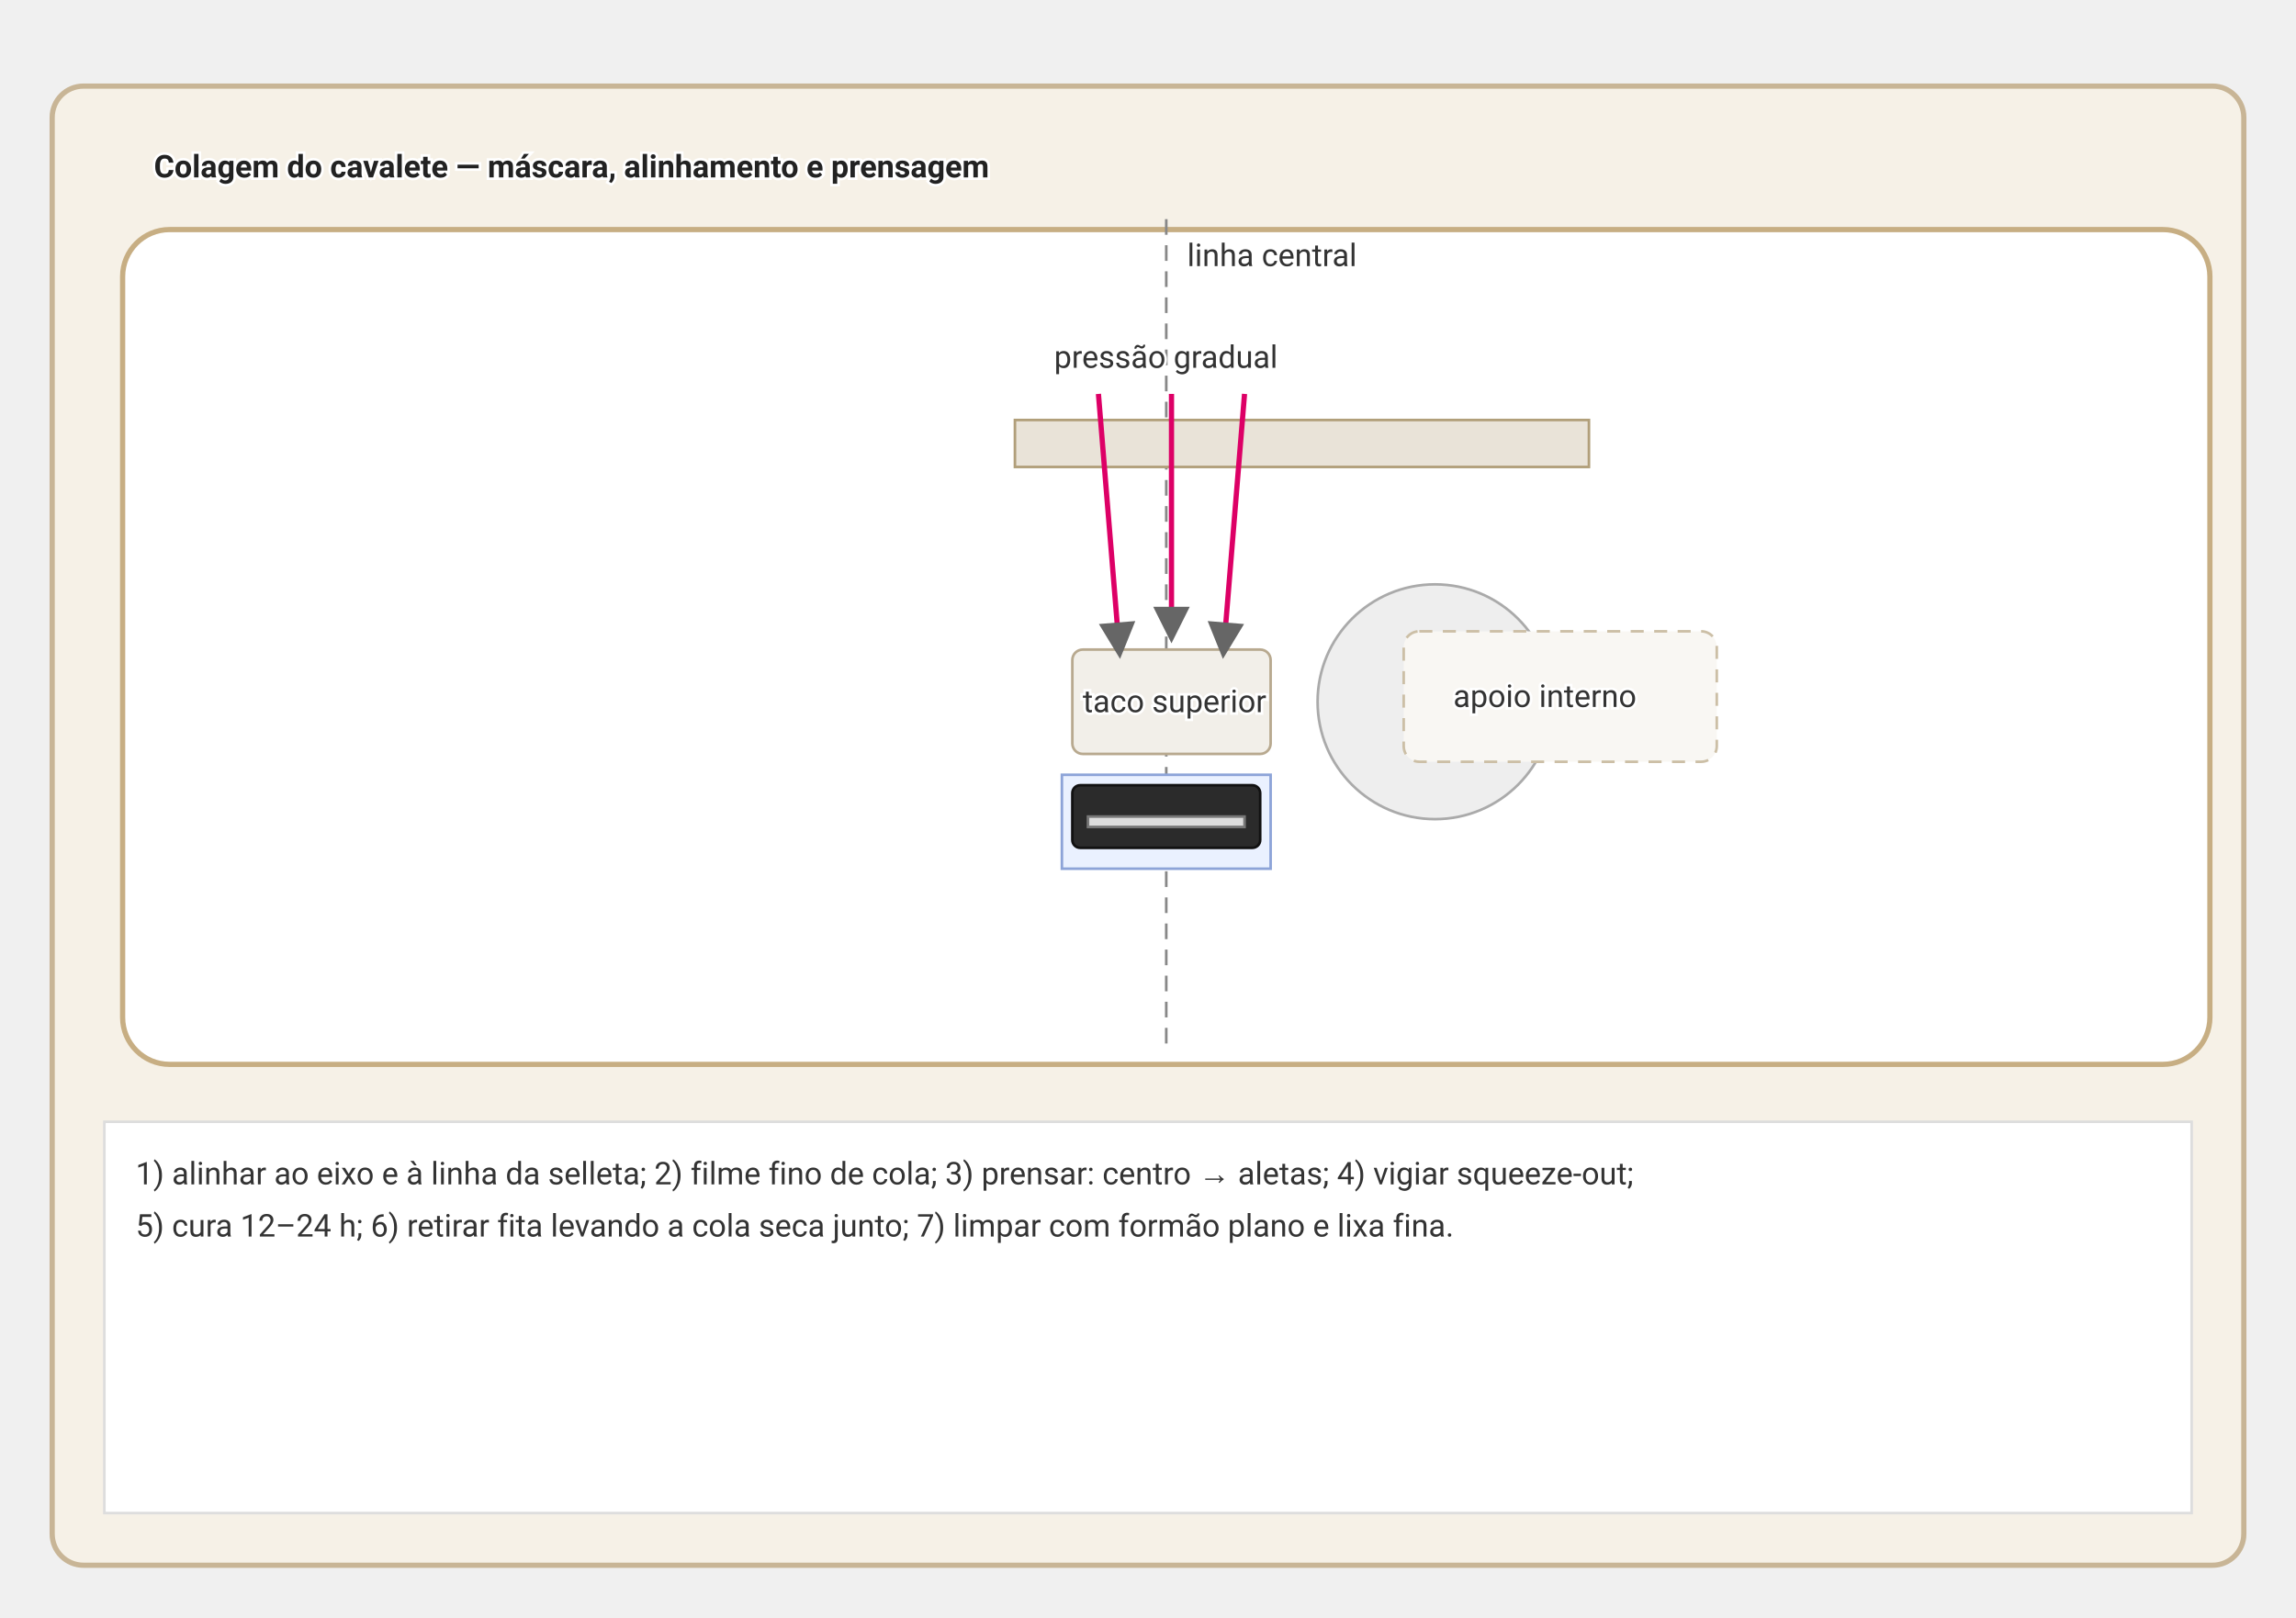
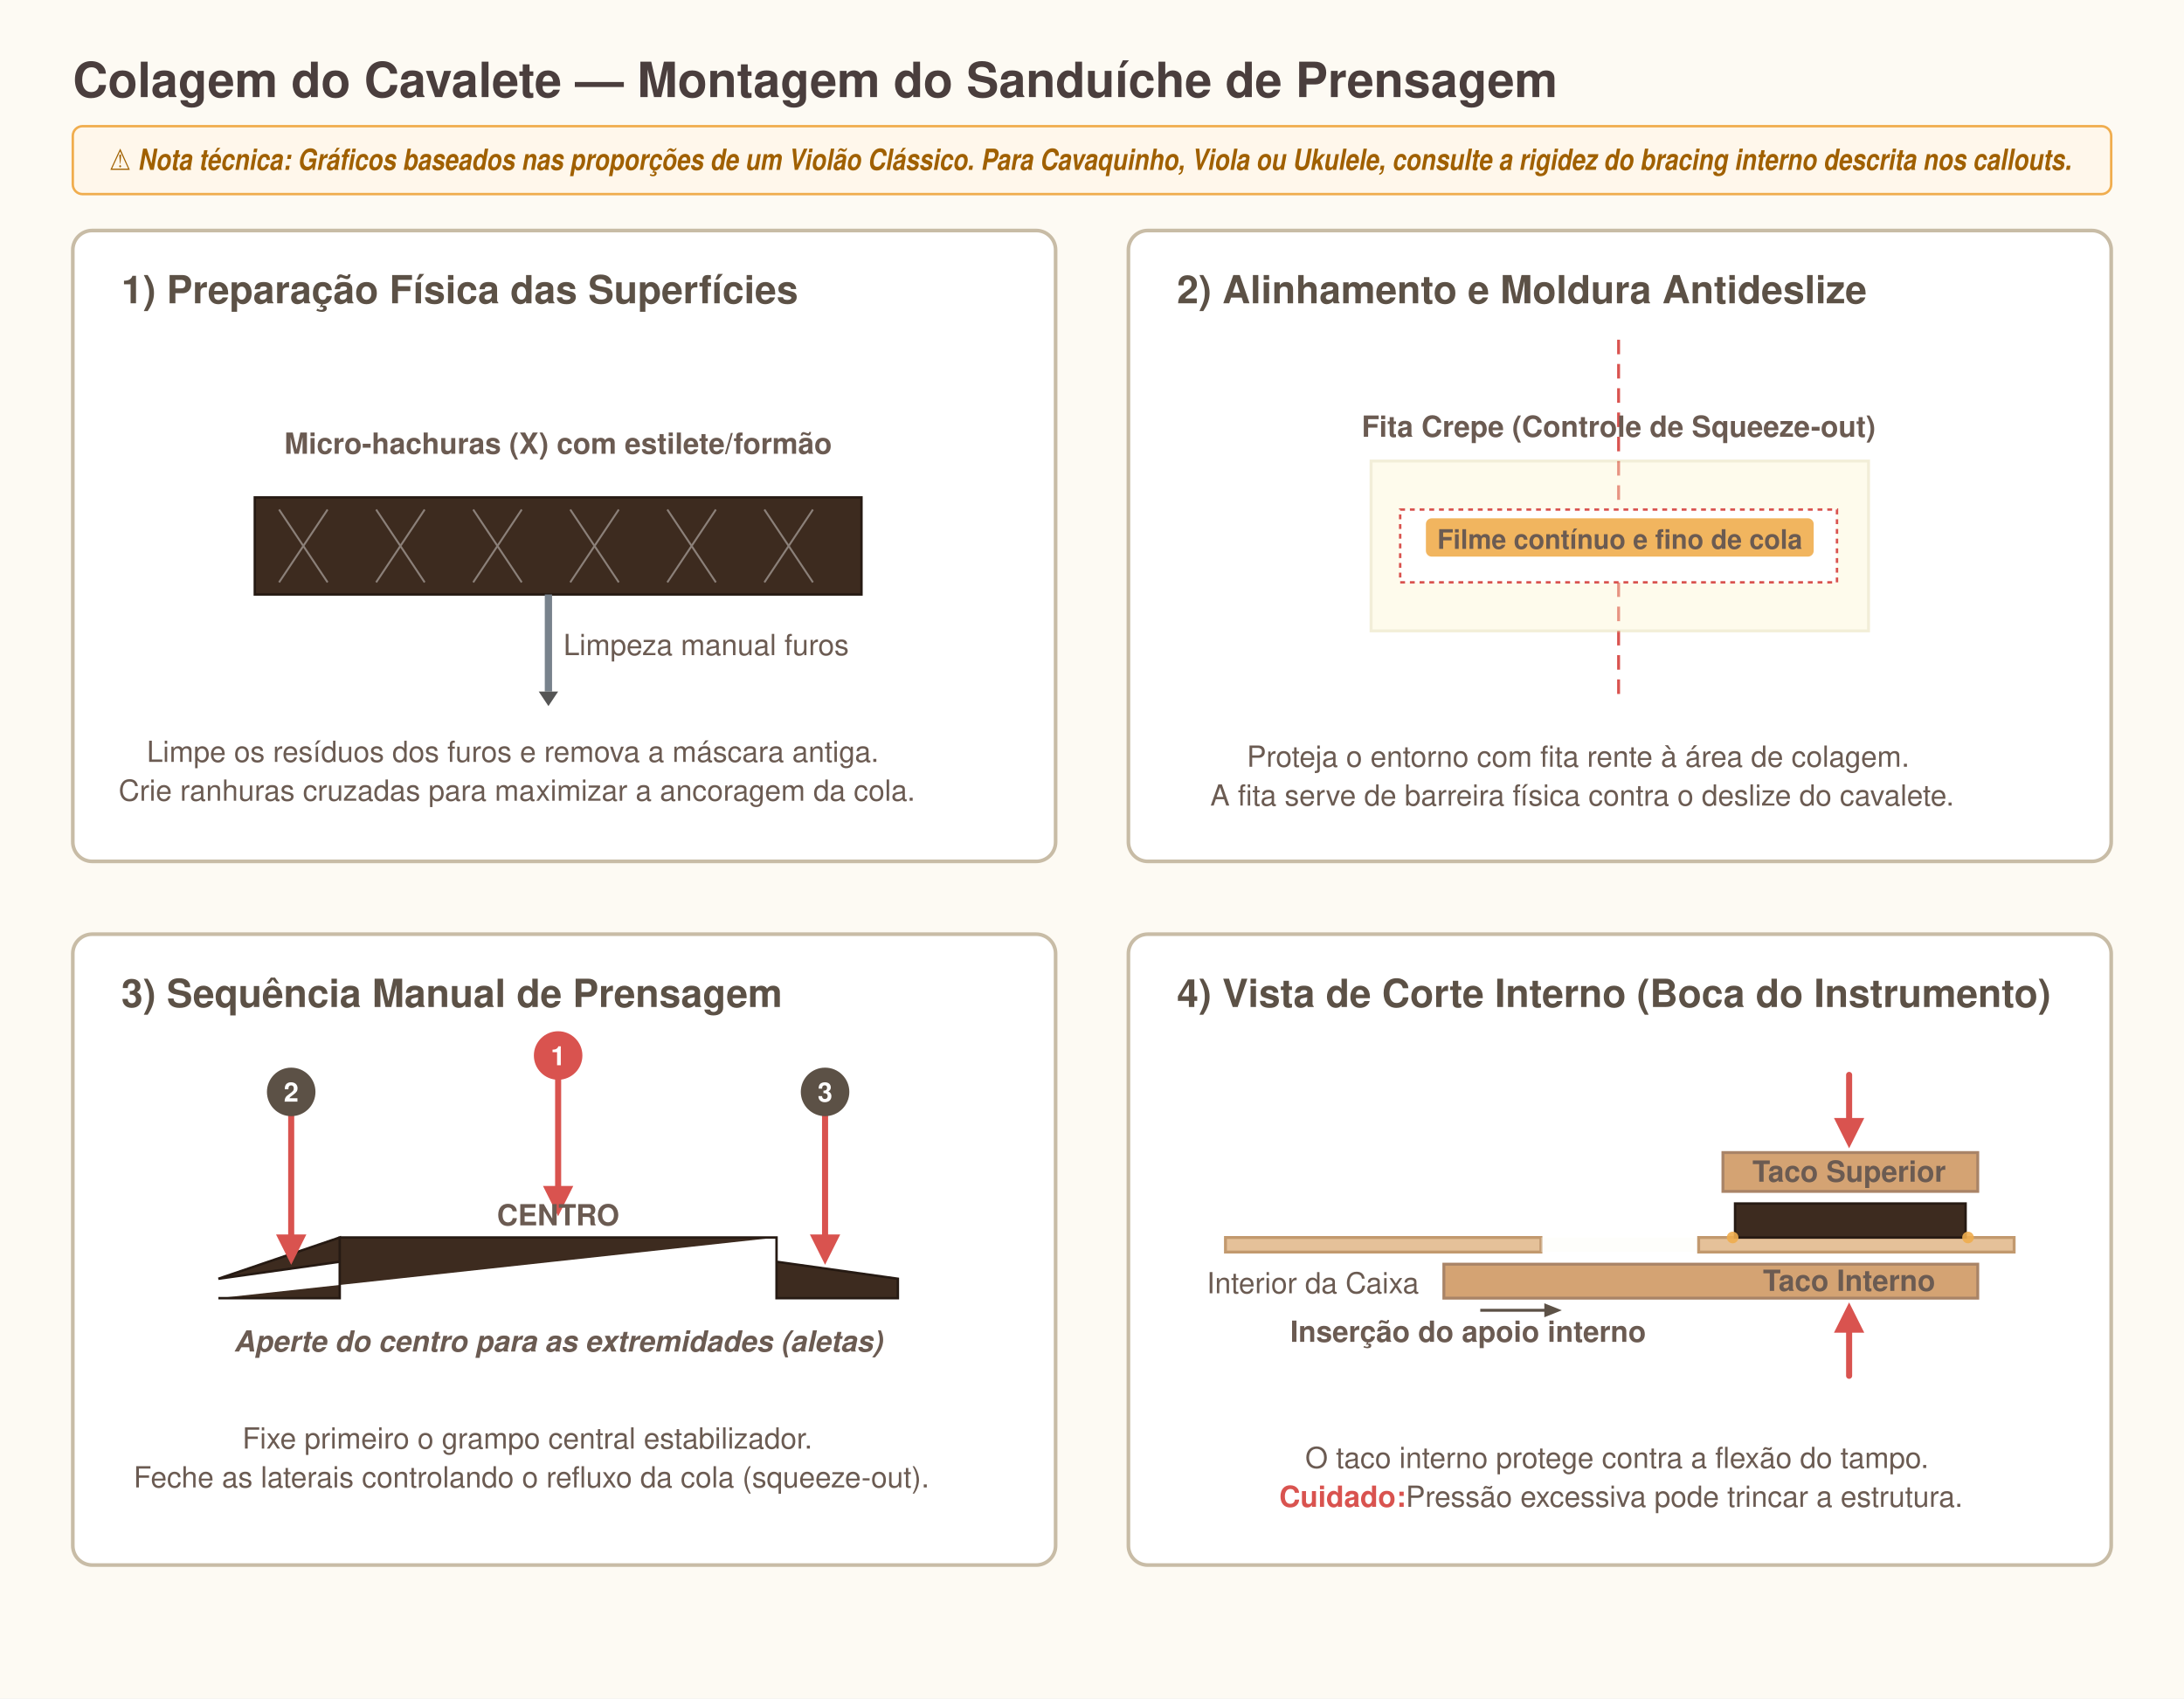
- <svg xmlns="http://www.w3.org/2000/svg" width="880" height="620" font-size="12" font-family="system-ui,Segoe UI,Roboto,Arial">
+ <svg xmlns="http://www.w3.org/2000/svg" width="900" height="700">
  <defs>
-     <marker orient="auto" refY="3.5" refX="5.2" markerHeight="7" markerWidth="7" id="arr">
-       <polygon id="svg_1" vector-effect="non-scaling-stroke" fill="#666" points="0,0 7,3.5 0,7" />
+     <marker orient="auto-start-reverse" markerHeight="5" markerWidth="5" refY="5" refX="5" viewBox="0 0 10 10" id="arrow-pressure">
+       <path id="svg_1" fill="#d9534f" d="m0,0l10,5l-10,5l0,-10z" />
+     </marker>
+     <marker orient="auto-start-reverse" markerHeight="6" markerWidth="6" refY="5" refX="5" viewBox="0 0 10 10" id="arrow-action">
+       <path id="svg_2" fill="#5c5146" d="m0,1l10,4l-10,4l0,-8z" />
    </marker>
  </defs>
  <g>
-     <rect stroke="#c8b596" id="svg_2" vector-effect="non-scaling-stroke" stroke-width="2" fill="#f6f1e7" class="panel" rx="12" height="567" width="840" y="33" x="20" />
-     <text id="svg_3" stroke-width="2px" stroke="#fff" paint-order="stroke fill" font-weight="700" fill="#222" class="title" y="68" x="59">Colagem do cavalete — máscara, alinhamento e prensagem</text>
-     <g id="svg_4">
-       <rect id="svg_5" vector-effect="non-scaling-stroke" stroke-width="2" stroke="#c7ae83" fill="#fff" class="top" rx="18" height="320" width="800" y="88" x="47" />
-       <line id="svg_6" vector-effect="non-scaling-stroke" fill="none" stroke-dasharray="6,4" stroke="#888" class="center" y2="404" x2="447" y1="84" x1="447" />
-       <text id="svg_7" stroke-width="2px" stroke="#fff" paint-order="stroke fill" fill="#333" class="note" y="102" x="455">linha central</text>
-       <circle id="svg_8" vector-effect="non-scaling-stroke" stroke="#aaa" fill="#eee" r="45" cy="269" cx="550" />
-       <rect id="svg_9" vector-effect="non-scaling-stroke" stroke="#8da4d8" fill="#eaf1ff" class="mask" height="36" width="80" y="297" x="407" />
-       <rect id="svg_11" vector-effect="non-scaling-stroke" stroke="#111" fill="#2b2b2b" rx="3" class="bridge" height="24" width="72" y="301" x="411" />
-       <rect id="svg_12" vector-effect="non-scaling-stroke" stroke="#777" fill="#ddd" class="saddle" height="4" width="60" y="313" x="417" />
+     <rect id="svg_3" fill="#fdfaf3" class="bg-canvas" height="700" width="900" />
+     <text id="svg_4" fill="#4a3e3d" font-weight="bold" font-size="20px" font-family="'Helvetica Neue', Helvetica, Arial, sans-serif" class="text-main-title" y="40" x="30">Colagem do Cavalete — Montagem do Sanduíche de Prensagem</text>
+     <rect id="svg_5" rx="4" stroke="#f0ad4e" fill="#fff7eb" height="28" width="840" y="52" x="30" />
+     <text transform="matrix(0.833917 0 0 1 7.47372 0)" stroke="null" id="svg_6" font-weight="bold" fill="#a06000" font-style="italic" font-size="12px" font-family="'Helvetica Neue', Helvetica, Arial, sans-serif" class="text-model-note" y="70" x="45">⚠️ Nota técnica: Gráficos baseados nas proporções de um Violão Clássico. Para Cavaquinho, Viola ou Ukulele, consulte a rigidez do bracing interno descrita nos callouts.</text>
+     <g id="svg_7">
+       <rect id="svg_8" x="30" y="95" rx="8" stroke-width="1.5" stroke="#c8bca6" fill="#ffffff" class="bg-panel" height="260" width="405" />
+       <text id="svg_9" fill="#5c5146" font-weight="bold" font-size="16px" font-family="'Helvetica Neue', Helvetica, Arial, sans-serif" class="text-step-title" y="125" x="50">1) Preparação Física das Superfícies</text>
+       <rect id="svg_10" stroke="#261a13" fill="#3d2b1f" class="wood-dark" height="40" width="250" y="205" x="105" />
+       <path id="svg_11" opacity="0.4" stroke-width="0.8" stroke="#ffffff" d="m115,210l20,30m0,-30l-20,30m40,-30l20,30m0,-30l-20,30m40,-30l20,30m0,-30l-20,30m40,-30l20,30m0,-30l-20,30m40,-30l20,30m0,-30l-20,30m40,-30l20,30m0,-30l-20,30" />
+       <text id="svg_12" text-anchor="middle" font-family="'Helvetica Neue', Helvetica, Arial, sans-serif" fill="#6b5b52" font-weight="bold" font-size="12px" class="text-label" y="187" x="230">Micro-hachuras (X) com estilete/formão</text>
+       <g id="svg_13">
+         <line id="svg_14" stroke-width="3" stroke="#78828c" y2="285" x2="226" y1="245" x1="226" />
+         <path id="svg_15" fill="#555" d="m222,285l8,0l-4,6l-4,-6z" />
+         <text id="svg_16" font-family="'Helvetica Neue', Helvetica, Arial, sans-serif" text-anchor="middle" fill="#6b5b52" font-size="12px" class="text-label" y="270" x="291">Limpeza manual furos</text>
+       </g>
+       <text id="svg_17" fill="#6b5b52" font-size="12px" font-family="'Helvetica Neue', Helvetica, Arial, sans-serif" text-anchor="middle" class="text-label" y="314" x="370">
+         <tspan id="svg_18" dy="0" x="213">Limpe os resíduos dos furos e remova a máscara antiga.</tspan>
+         <tspan id="svg_19" dy="16" x="213">Crie ranhuras cruzadas para maximizar a ancoragem da cola.</tspan>
+       </text>
    </g>
-     <g id="svg_15">
-       <rect id="svg_16" vector-effect="non-scaling-stroke" stroke="#b8a98f" fill="#f2efe9" class="caul" rx="4" height="40" width="76" y="249" x="411" />
-       <text id="svg_17" stroke-width="2px" stroke="#fff" paint-order="stroke fill" fill="#333" class="note" y="273" x="415">taco superior</text>
-       <rect id="svg_18" vector-effect="non-scaling-stroke" stroke="#b19f7a" fill="#e9e3d8" class="bar" height="18" width="220" y="161" x="389" />
-       <rect id="svg_20" vector-effect="non-scaling-stroke" stroke-dasharray="5,4" stroke="#ccbfa6" fill="#f9f7f3" class="inside" rx="6" height="50" width="120" y="242" x="538" />
-       <text id="svg_21" stroke-width="2px" stroke="#fff" paint-order="stroke fill" fill="#333" class="note" y="271" x="557">apoio interno</text>
-       <line id="svg_22" vector-effect="non-scaling-stroke" marker-end="url(#arr)" stroke-width="2" stroke="#d06" class="push" y2="243" x2="449" y1="151" x1="449" />
-       <line id="svg_23" vector-effect="non-scaling-stroke" marker-end="url(#arr)" stroke-width="2" stroke="#d06" class="push" y2="249" x2="429" y1="151" x1="421" />
-       <line id="svg_24" vector-effect="non-scaling-stroke" marker-end="url(#arr)" stroke-width="2" stroke="#d06" class="push" y2="249" x2="469" y1="151" x1="477" />
-       <text id="svg_25" stroke-width="2px" stroke="#fff" paint-order="stroke fill" fill="#333" class="note" y="141" x="404">pressão gradual</text>
+     <g id="svg_20">
+       <rect id="svg_21" x="465" y="95" rx="8" stroke-width="1.5" stroke="#c8bca6" fill="#ffffff" class="bg-panel" height="260" width="405" />
+       <text id="svg_22" fill="#5c5146" font-weight="bold" font-size="16px" font-family="'Helvetica Neue', Helvetica, Arial, sans-serif" class="text-step-title" y="125" x="485">2) Alinhamento e Moldura Antideslize</text>
+       <line id="svg_23" stroke-dasharray="6,4" stroke-width="1.2" stroke="#d9534f" class="linha-eixo" y2="290" x2="667" y1="140" x1="667" />
+       <rect id="svg_24" stroke-width="1.2" stroke="#ded49d" fill="#fcf4cf" opacity="0.4" class="tape-mask" height="70" width="205" y="190" x="565" />
+       <rect id="svg_25" stroke-dasharray="2,2" stroke="#d9534f" fill="#ffffff" height="30" width="180" y="210" x="577" />
+       <text id="svg_26" text-anchor="middle" font-family="'Helvetica Neue', Helvetica, Arial, sans-serif" fill="#6b5b52" font-weight="bold" font-size="12px" class="text-label" y="180" x="667">Fita Crepe (Controle de Squeeze-out)</text>
+       <g id="svg_27">
+         <rect stroke="#f0ad4e" id="svg_28" x="588" y="214" opacity="0.9" stroke-width="0.8" fill="#f0ad4e" rx="2" class="glue-layer" height="15" width="159" />
+         <text transform="matrix(0.91087 0 0 0.926845 59.045 15.7938)" stroke="null" id="svg_29" text-anchor="middle" font-family="'Helvetica Neue', Helvetica, Arial, sans-serif" fill="#6b5b52" font-weight="bold" font-size="12px" class="text-label" y="227" x="668">Filme contínuo e fino de cola</text>
+       </g>
+       <text id="svg_30" fill="#6b5b52" font-size="12px" font-family="'Helvetica Neue', Helvetica, Arial, sans-serif" text-anchor="middle" class="text-label" y="316" x="809">
+         <tspan id="svg_31" dy="0" x="652">Proteja o entorno com fita rente à área de colagem.</tspan>
+         <tspan id="svg_32" dy="16" x="652">A fita serve de barreira física contra o deslize do cavalete.</tspan>
+       </text>
    </g>
-     <g id="svg_26">
-       <rect id="svg_27" vector-effect="non-scaling-stroke" stroke="#ddd" fill="#fff" class="labelbox" height="150" width="800" y="430" x="40" />
-       <text id="svg_28" stroke-width="2px" stroke="#fff" paint-order="stroke fill" fill="#333" class="note" y="454" x="52">1) alinhar ao eixo e à linha da selleta; 2) filme fino de cola; 3) prensar: centro → aletas; 4) vigiar squeeze-out;</text>
-       <text id="svg_29" stroke-width="2px" stroke="#fff" paint-order="stroke fill" fill="#333" class="note" y="474" x="52">5) cura 12–24 h; 6) retirar fita levando a cola seca junto; 7) limpar com formão plano e lixa fina.</text>
+     <g id="svg_33">
+       <rect id="svg_34" x="30" y="385" rx="8" stroke-width="1.5" stroke="#c8bca6" fill="#ffffff" class="bg-panel" height="260" width="405" />
+       <text id="svg_35" fill="#5c5146" font-weight="bold" font-size="16px" font-family="'Helvetica Neue', Helvetica, Arial, sans-serif" class="text-step-title" y="415" x="50">3) Sequência Manual de Prensagem</text>
+       <path id="svg_36" stroke="#261a13" fill="#3d2b1f" class="wood-dark" d="m90,535l50,0l0,-25l180,0l0,25l50,0l0,-8l-50,-7l0,-10m-180,0l0,10l-50,7l50,-17z" />
+       <line id="svg_37" stroke-linecap="round" fill="#d9534f" stroke-width="2.5" stroke="#d9534f" marker-end="url(#arrow-pressure)" class="seta-força" y2="495" x2="230" y1="435" x1="230" />
+       <circle id="svg_38" fill="#d9534f" r="10" cy="435" cx="230" />
+       <text id="svg_39" text-anchor="middle" font-weight="bold" fill="#ffffff" font-size="11px" font-family="'Helvetica Neue', Helvetica, Arial, sans-serif" class="text-badge" y="439" x="230">1</text>
+       <text id="svg_40" text-anchor="middle" font-family="'Helvetica Neue', Helvetica, Arial, sans-serif" fill="#6b5b52" font-weight="bold" font-size="12px" class="text-label" y="505" x="230">CENTRO</text>
+       <line id="svg_41" stroke-linecap="round" fill="#d9534f" stroke-width="2.5" marker-end="url(#arrow-pressure)" stroke="#d9534f" class="seta-força" y2="515" x2="120" y1="450" x1="120" />
+       <circle id="svg_42" fill="#5c5146" r="10" cy="450" cx="120" />
+       <text id="svg_43" text-anchor="middle" font-weight="bold" fill="#ffffff" font-size="11px" font-family="'Helvetica Neue', Helvetica, Arial, sans-serif" class="text-badge" y="454" x="120">2</text>
+       <line id="svg_44" stroke-linecap="round" fill="#d9534f" stroke-width="2.5" marker-end="url(#arrow-pressure)" stroke="#d9534f" class="seta-força" y2="515" x2="340" y1="450" x1="340" />
+       <circle id="svg_45" fill="#5c5146" r="10" cy="450" cx="340" />
+       <text id="svg_46" text-anchor="middle" font-weight="bold" fill="#ffffff" font-size="11px" font-family="'Helvetica Neue', Helvetica, Arial, sans-serif" class="text-badge" y="454" x="340">3</text>
+       <text id="svg_47" text-anchor="middle" fill="#6b5b52" font-family="'Helvetica Neue', Helvetica, Arial, sans-serif" font-weight="bold" font-style="italic" font-size="12px" class="text-label" y="557" x="230">Aperte do centro para as extremidades (aletas)</text>
+       <text id="svg_48" fill="#6b5b52" font-size="12px" font-family="'Helvetica Neue', Helvetica, Arial, sans-serif" text-anchor="middle" class="text-label" y="597" x="376">
+         <tspan id="svg_49" dy="0" x="219">Fixe primeiro o grampo central estabilizador.</tspan>
+         <tspan id="svg_50" dy="16" x="219">Feche as laterais controlando o refluxo da cola (squeeze-out).</tspan>
+       </text>
+     </g>
+     <g id="svg_51">
+       <rect id="svg_52" x="465" y="385" rx="8" stroke-width="1.5" stroke="#c8bca6" fill="#ffffff" class="bg-panel" height="260" width="405" />
+       <text id="svg_53" fill="#5c5146" font-weight="bold" font-size="16px" font-family="'Helvetica Neue', Helvetica, Arial, sans-serif" class="text-step-title" y="415" x="485">4) Vista de Corte Interno (Boca do Instrumento)</text>
+       <rect id="svg_54" stroke-width="1.2" stroke="#c2996e" fill="#e5c199" class="wood-light" height="6" width="130" y="510" x="505" />
+       <rect id="svg_55" opacity="0.3" fill="#fdfaf3" height="6" width="65" y="510" x="635" />
+       <rect id="svg_56" stroke-width="1.2" stroke="#c2996e" fill="#e5c199" class="wood-light" height="6" width="130" y="510" x="700" />
+       <text id="svg_57" text-anchor="middle" fill="#6b5b52" font-family="'Helvetica Neue', Helvetica, Arial, sans-serif" font-size="12px" class="text-label" y="533" x="541">Interior da Caixa</text>
+       <text id="svg_58" text-anchor="middle" font-family="'Helvetica Neue', Helvetica, Arial, sans-serif" font-weight="bold" fill="#6b5b52" font-size="12px" class="text-label" y="530" x="665">Boca</text>
+       <rect id="svg_59" stroke="#261a13" fill="#3d2b1f" class="wood-dark" height="14" width="95" y="496" x="715" />
+       <circle id="svg_60" opacity="0.9" stroke-width="0.8" stroke="#f0ad4e" fill="#f0ad4e" class="glue-layer" r="2" cy="510" cx="714" />
+       <circle id="svg_61" opacity="0.9" stroke-width="0.8" stroke="#f0ad4e" fill="#f0ad4e" class="glue-layer" r="2" cy="510" cx="811" />
+       <rect id="svg_62" stroke-width="1.2" stroke="#a98467" fill="#d4a373" class="wood-tool" height="16" width="105" y="475" x="710" />
+       <text id="svg_63" text-anchor="middle" font-family="'Helvetica Neue', Helvetica, Arial, sans-serif" font-weight="bold" fill="#6b5b52" font-size="12px" class="text-label" y="487" x="762">Taco Superior</text>
+       <rect id="svg_64" stroke-width="1.2" stroke="#a98467" fill="#d4a373" class="wood-tool" height="14" width="220" y="521" x="595" />
+       <text id="svg_65" text-anchor="middle" font-family="'Helvetica Neue', Helvetica, Arial, sans-serif" font-weight="bold" fill="#6b5b52" font-size="12px" class="text-label" y="532" x="762">Taco Interno</text>
+       <path id="svg_66" marker-end="url(#arrow-action)" stroke-width="1.2" stroke="#5c5146" fill="none" d="m610,540l30,0" />
+       <text id="svg_67" fill="#6b5b52" font-family="'Helvetica Neue', Helvetica, Arial, sans-serif" text-anchor="middle" font-weight="bold" font-size="12px" class="text-label" y="553" x="605">Inserção do apoio interno</text>
+       <line id="svg_68" stroke-linecap="round" fill="#d9534f" stroke-width="2.5" stroke="#d9534f" marker-end="url(#arrow-pressure)" class="seta-força" y2="467" x2="762" y1="443" x1="762" />
+       <line id="svg_69" stroke-linecap="round" fill="#d9534f" stroke-width="2.5" stroke="#d9534f" marker-end="url(#arrow-pressure)" class="seta-força" y2="543" x2="762" y1="567" x1="762" />
+       <text id="svg_70" fill="#6b5b52" font-size="12px" font-family="'Helvetica Neue', Helvetica, Arial, sans-serif" text-anchor="middle" class="text-label" y="605" x="825">
+         <tspan id="svg_71" dy="0" x="668">O taco interno protege contra a flexão do tampo.</tspan>
+         <tspan id="svg_72" dy="16" x="668">
+           <tspan id="svg_73" font-weight="bold" fill="#d9534f" class="text-highlight">Cuidado:</tspan>Pressão excessiva pode trincar a estrutura.</tspan>
+       </text>
    </g>
  </g>
</svg>
